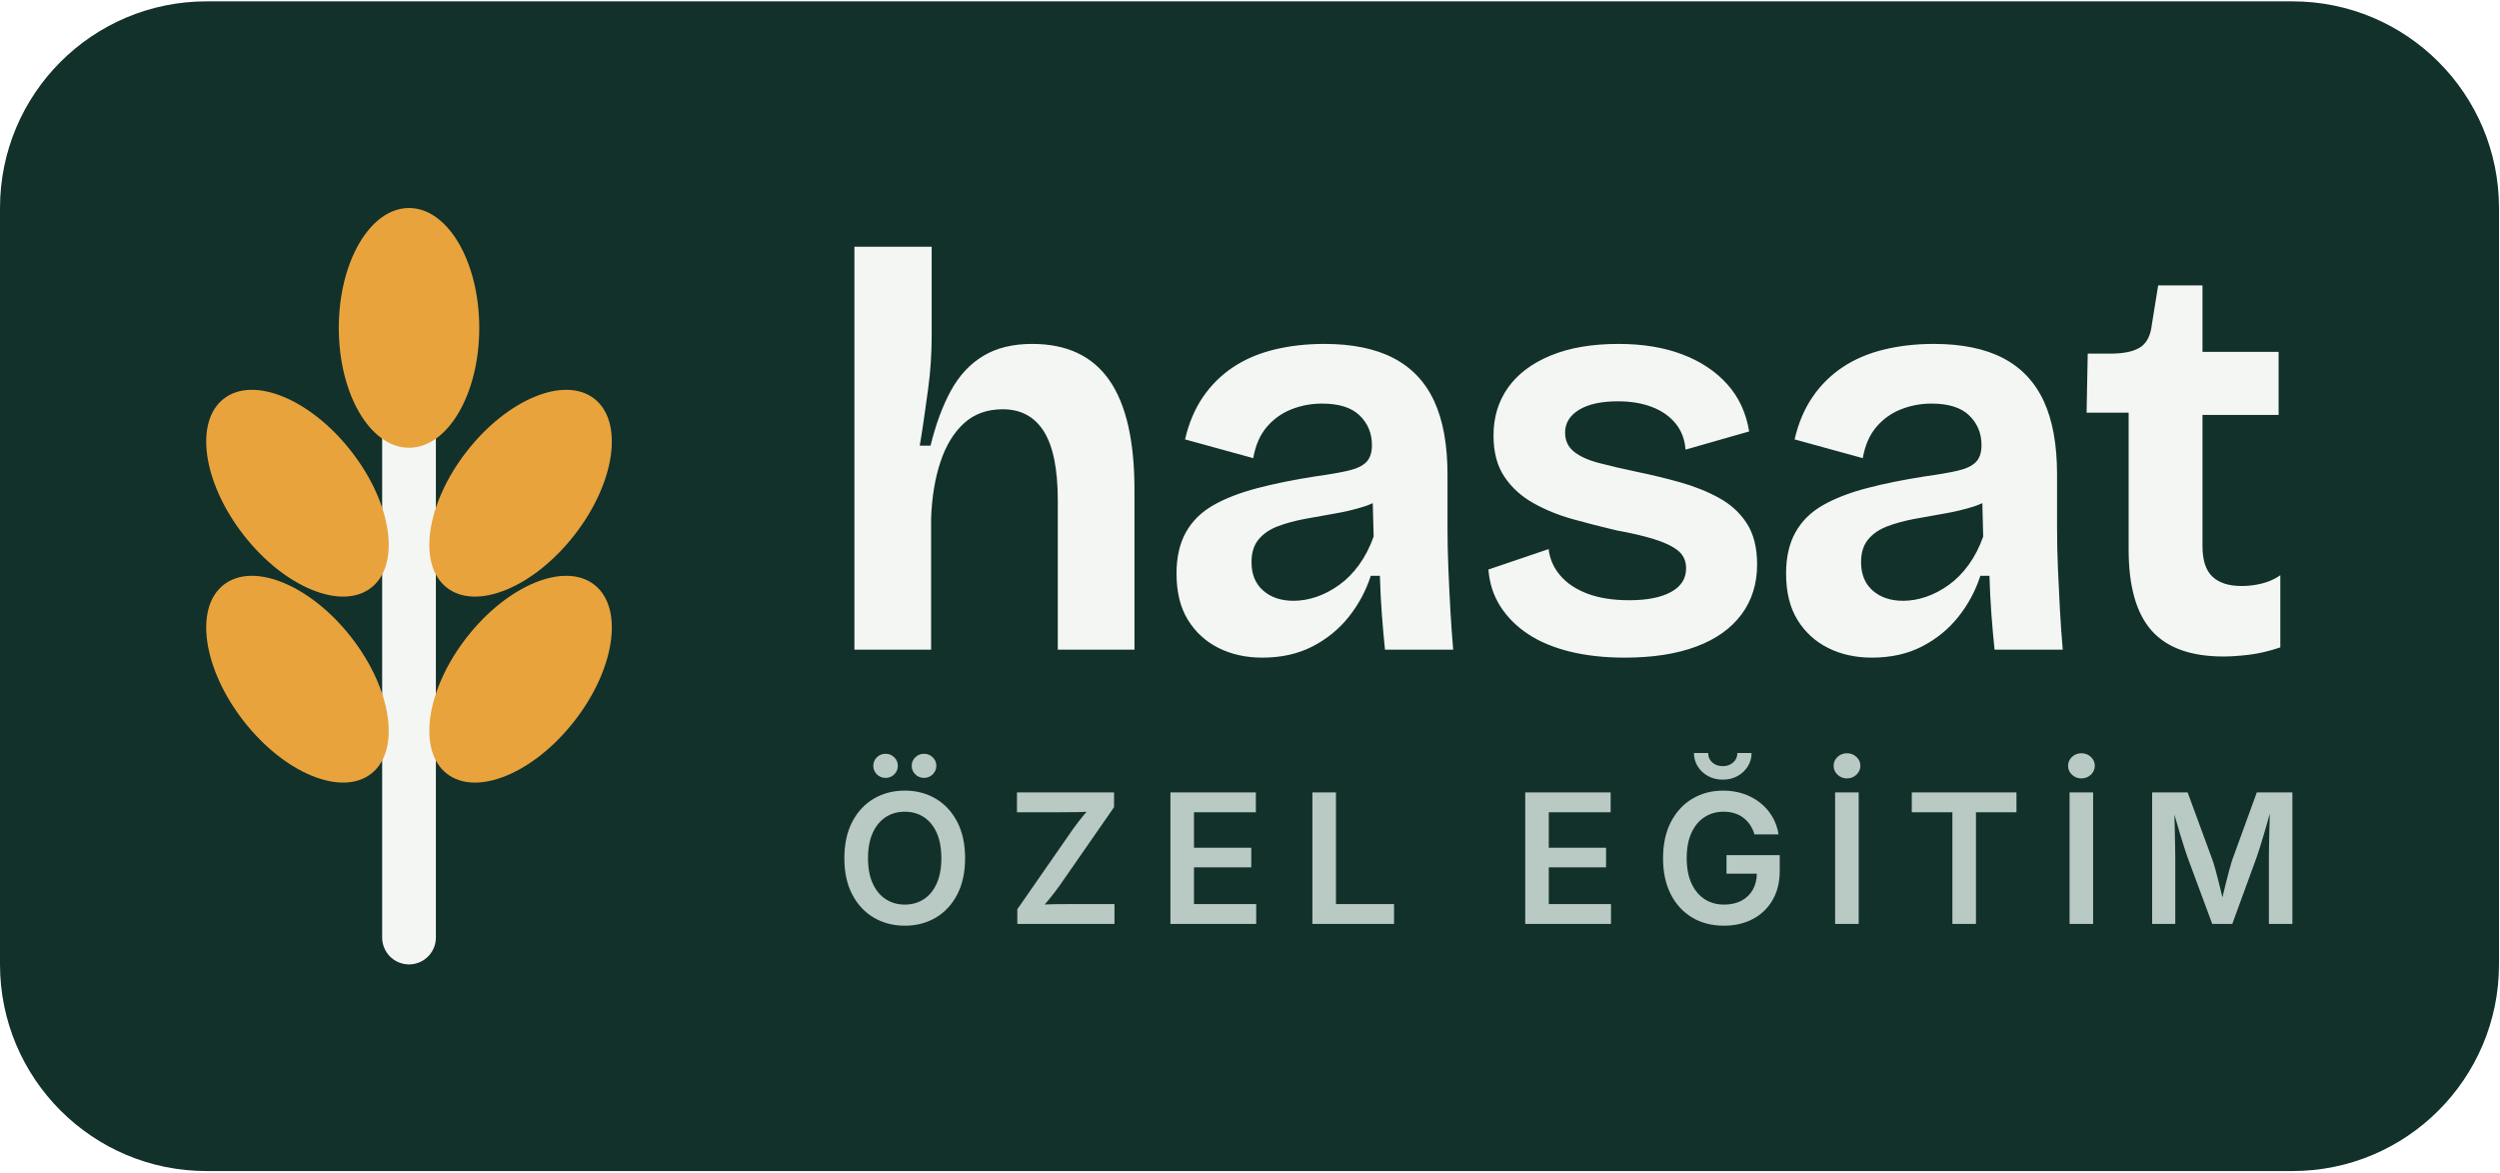
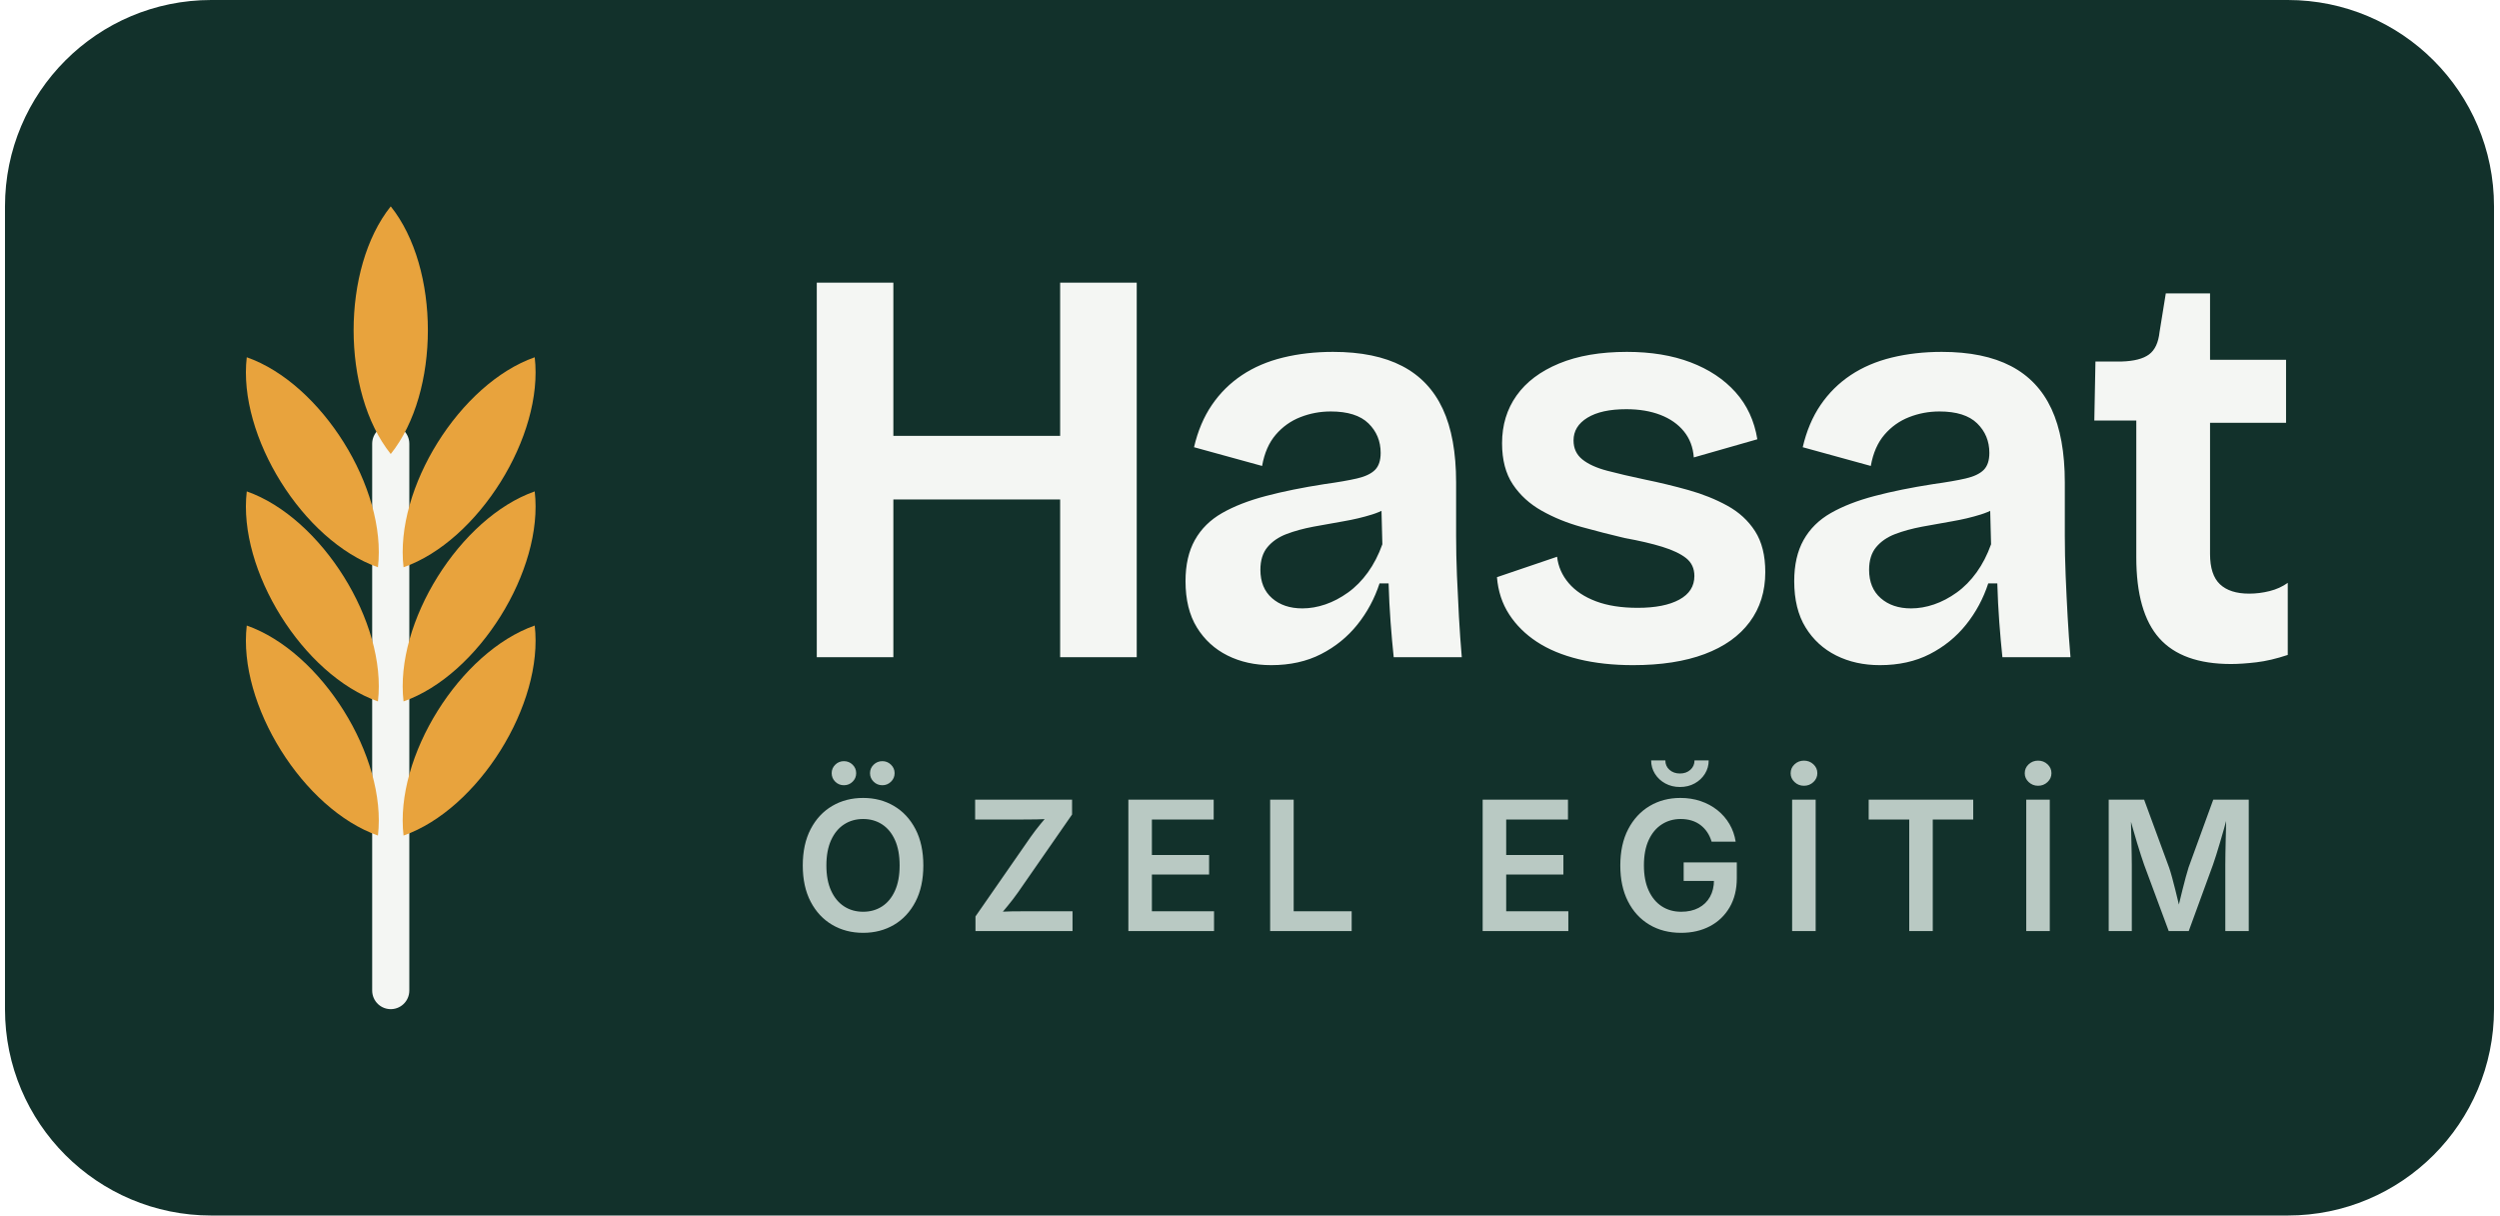
- <svg xmlns="http://www.w3.org/2000/svg" viewBox="0 0 290.33 135.84" width="290" height="136" role="img" aria-label="Hasat Özel Eğitim">
-   <rect width="290.33" height="135.84" rx="24" fill="#12312B" />
+ <svg xmlns="http://www.w3.org/2000/svg" viewBox="0 0 289.58 141.36" width="290" height="141" role="img" aria-label="Hasat Özel Eğitim">
+   <rect width="289.58" height="141.36" rx="24" fill="#12312B" />
  <g transform="translate(24 24)">
-     <g transform="translate(-24.48 -6.48) scale(2.4)">
-       <path d="M20 38 V13" fill="none" stroke="#F4F6F3" stroke-width="2.6" stroke-linecap="round" />
-       <ellipse cx="20" cy="8.5" rx="3.4" ry="5.8" fill="#E8A33D" />
-       <ellipse cx="14.6" cy="16.5" rx="3.3" ry="5.8" transform="rotate(-38 14.6 16.5)" fill="#E8A33D" />
-       <ellipse cx="25.4" cy="16.5" rx="3.3" ry="5.8" transform="rotate(38 25.4 16.5)" fill="#E8A33D" />
-       <ellipse cx="14.6" cy="25.5" rx="3.3" ry="5.8" transform="rotate(-38 14.6 25.5)" fill="#E8A33D" />
-       <ellipse cx="25.4" cy="25.5" rx="3.3" ry="5.8" transform="rotate(38 25.4 25.5)" fill="#E8A33D" />
+     <g transform="translate(-27.12 -1.2) scale(2.4)">
+       <path d="M20 38.5 V12" fill="none" stroke="#F4F6F3" stroke-width="1.8" stroke-linecap="round" />
+       <path transform="translate(20 6.5) rotate(0)" d="M0 -6 C 2.4 -3, 2.4 3, 0 6 C -2.4 3, -2.4 -3, 0 -6 Z" fill="#E8A33D" />
+       <path transform="translate(16.2 12.9) rotate(-32)" d="M0 -6 C 2.4 -3, 2.4 3, 0 6 C -2.4 3, -2.4 -3, 0 -6 Z" fill="#E8A33D" />
+       <path transform="translate(23.8 12.9) rotate(32)" d="M0 -6 C 2.4 -3, 2.4 3, 0 6 C -2.4 3, -2.4 -3, 0 -6 Z" fill="#E8A33D" />
+       <path transform="translate(16.2 19.4) rotate(-32)" d="M0 -6 C 2.4 -3, 2.4 3, 0 6 C -2.4 3, -2.4 -3, 0 -6 Z" fill="#E8A33D" />
+       <path transform="translate(23.8 19.4) rotate(32)" d="M0 -6 C 2.4 -3, 2.4 3, 0 6 C -2.4 3, -2.4 -3, 0 -6 Z" fill="#E8A33D" />
+       <path transform="translate(16.2 25.9) rotate(-32)" d="M0 -6 C 2.4 -3, 2.4 3, 0 6 C -2.4 3, -2.4 -3, 0 -6 Z" fill="#E8A33D" />
+       <path transform="translate(23.8 25.9) rotate(32)" d="M0 -6 C 2.4 -3, 2.4 3, 0 6 C -2.4 3, -2.4 -3, 0 -6 Z" fill="#E8A33D" />
    </g>
-     <path transform="translate(0 51.29)" fill="#F4F6F3" d="M75.264 0.0V-20.922V-46.794H84.24V-36.366Q84.24 -34.98 84.141 -33.396Q84.042 -31.812 83.811 -30.162Q83.58 -28.512 83.349 -26.862Q83.118 -25.212 82.854 -23.694H84.108Q85.032 -27.456 86.484 -30.096Q87.936 -32.736 90.246 -34.122Q92.556 -35.508 95.922 -35.508Q101.928 -35.508 104.865 -31.317Q107.802 -27.126 107.802 -18.546V0.0H98.892V-17.358Q98.892 -22.77 97.275 -25.344Q95.658 -27.918 92.49 -27.918Q89.784 -27.918 88.002 -26.301Q86.22 -24.684 85.263 -21.813Q84.306 -18.942 84.174 -15.246V0.0ZM122.652 0.924Q119.814 0.924 117.57 -0.198Q115.326 -1.32 114.006 -3.465Q112.686 -5.61 112.686 -8.844Q112.686 -11.682 113.775 -13.629Q114.864 -15.576 116.943 -16.764Q119.022 -17.952 122.025 -18.744Q125.028 -19.536 128.856 -20.13Q131.232 -20.46 132.651 -20.79Q134.07 -21.12 134.73 -21.78Q135.39 -22.44 135.39 -23.76Q135.39 -25.806 133.971 -27.192Q132.552 -28.578 129.582 -28.578Q127.734 -28.578 126.051 -27.918Q124.368 -27.258 123.18 -25.872Q121.992 -24.486 121.596 -22.242L113.676 -24.42Q114.336 -27.258 115.755 -29.337Q117.174 -31.416 119.253 -32.802Q121.332 -34.188 124.038 -34.848Q126.744 -35.508 129.846 -35.508Q134.73 -35.508 137.898 -33.858Q141.066 -32.208 142.617 -28.875Q144.168 -25.542 144.168 -20.328V-14.124Q144.168 -11.88 144.267 -9.471Q144.366 -7.062 144.498 -4.686Q144.63 -2.31 144.828 0.0H136.908Q136.71 -1.848 136.545 -4.059Q136.38 -6.27 136.314 -8.58H135.258Q134.4 -5.94 132.684 -3.795Q130.968 -1.65 128.46 -0.363Q125.952 0.924 122.652 0.924ZM126.282 -5.676Q127.602 -5.676 128.955 -6.138Q130.308 -6.6 131.595 -7.524Q132.882 -8.448 133.905 -9.867Q134.928 -11.286 135.588 -13.134L135.456 -18.216L137.04 -18.018Q135.984 -17.094 134.4 -16.599Q132.816 -16.104 131.067 -15.807Q129.318 -15.51 127.569 -15.18Q125.82 -14.85 124.434 -14.322Q123.048 -13.794 122.223 -12.804Q121.398 -11.814 121.398 -10.164Q121.398 -8.052 122.751 -6.864Q124.104 -5.676 126.282 -5.676ZM164.76 0.924Q161.262 0.924 158.424 0.231Q155.586 -0.462 153.573 -1.782Q151.56 -3.102 150.339 -4.983Q149.118 -6.864 148.92 -9.306L155.916 -11.682Q156.114 -9.966 157.269 -8.613Q158.424 -7.26 160.437 -6.501Q162.45 -5.742 165.288 -5.742Q168.39 -5.742 170.139 -6.699Q171.888 -7.656 171.888 -9.438Q171.888 -10.758 170.931 -11.517Q169.974 -12.276 168.159 -12.837Q166.344 -13.398 163.77 -13.86Q161.262 -14.454 158.754 -15.147Q156.246 -15.84 154.134 -17.028Q152.022 -18.216 150.768 -20.097Q149.514 -21.978 149.514 -24.882Q149.514 -28.05 151.197 -30.426Q152.88 -32.802 156.147 -34.155Q159.414 -35.508 164.034 -35.508Q168.258 -35.508 171.459 -34.287Q174.66 -33.066 176.673 -30.822Q178.686 -28.578 179.214 -25.344L171.822 -23.232Q171.69 -25.014 170.667 -26.268Q169.644 -27.522 167.928 -28.182Q166.212 -28.842 163.968 -28.842Q161.064 -28.842 159.447 -27.852Q157.83 -26.862 157.83 -25.212Q157.83 -23.826 158.853 -23.001Q159.876 -22.176 161.757 -21.681Q163.638 -21.186 166.146 -20.658Q168.72 -20.13 171.195 -19.437Q173.67 -18.744 175.716 -17.622Q177.762 -16.5 178.95 -14.652Q180.138 -12.804 180.138 -9.9Q180.138 -6.534 178.323 -4.092Q176.508 -1.65 173.076 -0.363Q169.644 0.924 164.76 0.924ZM193.47 0.924Q190.632 0.924 188.388 -0.198Q186.144 -1.32 184.824 -3.465Q183.504 -5.61 183.504 -8.844Q183.504 -11.682 184.593 -13.629Q185.682 -15.576 187.761 -16.764Q189.84 -17.952 192.843 -18.744Q195.846 -19.536 199.674 -20.13Q202.05 -20.46 203.469 -20.79Q204.888 -21.12 205.548 -21.78Q206.208 -22.44 206.208 -23.76Q206.208 -25.806 204.789 -27.192Q203.37 -28.578 200.4 -28.578Q198.552 -28.578 196.869 -27.918Q195.186 -27.258 193.998 -25.872Q192.81 -24.486 192.414 -22.242L184.494 -24.42Q185.154 -27.258 186.573 -29.337Q187.992 -31.416 190.071 -32.802Q192.15 -34.188 194.856 -34.848Q197.562 -35.508 200.664 -35.508Q205.548 -35.508 208.716 -33.858Q211.884 -32.208 213.435 -28.875Q214.986 -25.542 214.986 -20.328V-14.124Q214.986 -11.88 215.085 -9.471Q215.184 -7.062 215.316 -4.686Q215.448 -2.31 215.646 0.0H207.726Q207.528 -1.848 207.363 -4.059Q207.198 -6.27 207.132 -8.58H206.076Q205.218 -5.94 203.502 -3.795Q201.786 -1.65 199.278 -0.363Q196.77 0.924 193.47 0.924ZM197.1 -5.676Q198.42 -5.676 199.773 -6.138Q201.126 -6.6 202.413 -7.524Q203.7 -8.448 204.723 -9.867Q205.746 -11.286 206.406 -13.134L206.274 -18.216L207.858 -18.018Q206.802 -17.094 205.218 -16.599Q203.634 -16.104 201.885 -15.807Q200.136 -15.51 198.387 -15.18Q196.638 -14.85 195.252 -14.322Q193.866 -13.794 193.041 -12.804Q192.216 -11.814 192.216 -10.164Q192.216 -8.052 193.569 -6.864Q194.922 -5.676 197.1 -5.676ZM234.324 0.792Q228.648 0.792 225.975 -2.211Q223.302 -5.214 223.302 -11.616V-27.522H218.418L218.55 -34.386H221.586Q223.764 -34.452 224.787 -35.211Q225.81 -35.97 226.008 -37.818L226.734 -42.306H231.882V-34.584H240.726V-27.258H231.882V-12.012Q231.882 -9.57 233.037 -8.481Q234.192 -7.392 236.436 -7.392Q237.624 -7.392 238.812 -7.689Q240 -7.986 240.924 -8.646V-0.264Q238.944 0.396 237.261 0.594Q235.578 0.792 234.324 0.792Z" />
-     <path transform="translate(0 83.14)" fill="#B9C9C3" d="M81.12 0.205Q79.11 0.205 77.521 -0.728Q75.932 -1.661 75.014 -3.415Q74.096 -5.168 74.096 -7.629Q74.096 -10.1 75.014 -11.859Q75.932 -13.617 77.521 -14.55Q79.11 -15.483 81.12 -15.483Q83.12 -15.483 84.704 -14.55Q86.288 -13.617 87.206 -11.859Q88.123 -10.1 88.123 -7.629Q88.123 -5.168 87.206 -3.409Q86.288 -1.651 84.704 -0.723Q83.12 0.205 81.12 0.205ZM81.12 -2.246Q82.361 -2.246 83.32 -2.866Q84.278 -3.486 84.822 -4.691Q85.365 -5.896 85.365 -7.629Q85.365 -9.382 84.822 -10.587Q84.278 -11.792 83.32 -12.412Q82.361 -13.033 81.12 -13.033Q79.869 -13.033 78.905 -12.407Q77.941 -11.782 77.393 -10.577Q76.844 -9.372 76.844 -7.629Q76.844 -5.896 77.393 -4.696Q77.941 -3.497 78.905 -2.871Q79.869 -2.246 81.12 -2.246ZM83.355 -16.96Q82.761 -16.96 82.34 -17.37Q81.92 -17.78 81.92 -18.365Q81.92 -18.939 82.34 -19.349Q82.761 -19.759 83.355 -19.759Q83.94 -19.759 84.36 -19.349Q84.781 -18.939 84.781 -18.365Q84.781 -17.78 84.36 -17.37Q83.94 -16.96 83.355 -16.96ZM78.885 -16.96Q78.29 -16.96 77.875 -17.37Q77.459 -17.78 77.459 -18.365Q77.459 -18.939 77.875 -19.349Q78.29 -19.759 78.885 -19.759Q79.479 -19.759 79.895 -19.349Q80.31 -18.939 80.31 -18.365Q80.31 -17.78 79.895 -17.37Q79.479 -16.96 78.885 -16.96ZM94.19 0.0V-1.702L100.599 -10.931Q101.132 -11.689 101.763 -12.458Q102.393 -13.228 103.039 -13.976L103.265 -13.094Q102.27 -13.002 101.265 -12.987Q100.26 -12.971 99.256 -12.971H94.149V-15.278H105.428V-13.556L99.132 -4.491Q98.569 -3.691 97.907 -2.892Q97.246 -2.092 96.579 -1.302L96.354 -2.184Q97.389 -2.276 98.415 -2.292Q99.44 -2.307 100.466 -2.307H105.48V0.0ZM111.977 0.0V-15.278H121.903V-12.971H114.715V-8.849H121.37V-6.573H114.715V-2.307H121.944V0.0ZM128.472 0.0V-15.278H131.21V-2.307H137.957V0.0ZM153.197 0.0V-15.278H163.123V-12.971H155.935V-8.849H162.589V-6.573H155.935V-2.307H163.164V0.0ZM176.285 0.205Q174.173 0.205 172.583 -0.749Q170.994 -1.702 170.102 -3.456Q169.21 -5.209 169.21 -7.619Q169.21 -10.09 170.127 -11.848Q171.045 -13.607 172.624 -14.545Q174.203 -15.483 176.203 -15.483Q177.464 -15.483 178.556 -15.114Q179.648 -14.745 180.504 -14.063Q181.361 -13.381 181.909 -12.448Q182.458 -11.515 182.632 -10.397H179.833Q179.648 -11.013 179.325 -11.495Q179.002 -11.977 178.546 -12.325Q178.09 -12.674 177.51 -12.853Q176.931 -13.033 176.234 -13.033Q175.003 -13.033 174.034 -12.407Q173.065 -11.782 172.512 -10.582Q171.958 -9.382 171.958 -7.639Q171.958 -5.917 172.512 -4.712Q173.065 -3.507 174.039 -2.876Q175.013 -2.246 176.295 -2.246Q177.464 -2.246 178.32 -2.697Q179.177 -3.148 179.643 -3.979Q180.11 -4.809 180.11 -5.937L180.735 -5.834H176.582V-7.988H182.765V-6.152Q182.765 -4.194 181.93 -2.763Q181.094 -1.333 179.633 -0.564Q178.172 0.205 176.285 0.205ZM176.152 -16.755Q175.208 -16.755 174.449 -17.165Q173.691 -17.575 173.245 -18.283Q172.799 -18.99 172.799 -19.852H174.449Q174.449 -19.185 174.931 -18.754Q175.413 -18.324 176.152 -18.324Q176.88 -18.324 177.362 -18.754Q177.844 -19.185 177.844 -19.852H179.494Q179.494 -18.99 179.053 -18.288Q178.613 -17.585 177.859 -17.17Q177.105 -16.755 176.152 -16.755ZM191.939 -15.278V0.0H189.201V-15.278ZM190.575 -16.898Q189.939 -16.898 189.483 -17.329Q189.027 -17.76 189.027 -18.354Q189.027 -18.97 189.483 -19.395Q189.939 -19.821 190.575 -19.821Q191.221 -19.821 191.677 -19.395Q192.134 -18.97 192.134 -18.365Q192.134 -17.76 191.677 -17.329Q191.221 -16.898 190.575 -16.898ZM198.108 -12.971V-15.278H210.269V-12.971H205.563V0.0H202.825V-12.971ZM219.176 -15.278V0.0H216.438V-15.278ZM217.812 -16.898Q217.177 -16.898 216.72 -17.329Q216.264 -17.76 216.264 -18.354Q216.264 -18.97 216.72 -19.395Q217.177 -19.821 217.812 -19.821Q218.458 -19.821 218.915 -19.395Q219.371 -18.97 219.371 -18.365Q219.371 -17.76 218.915 -17.329Q218.458 -16.898 217.812 -16.898ZM226.032 0.0V-15.278H230.154L233.056 -7.393Q233.21 -6.952 233.4 -6.26Q233.59 -5.568 233.789 -4.768Q233.989 -3.968 234.169 -3.204Q234.348 -2.44 234.471 -1.856H233.918Q234.041 -2.43 234.22 -3.184Q234.4 -3.938 234.6 -4.742Q234.799 -5.547 234.989 -6.245Q235.179 -6.942 235.322 -7.393L238.194 -15.278H242.326V0.0H239.598V-7.711Q239.598 -8.203 239.609 -8.9Q239.619 -9.598 239.639 -10.397Q239.66 -11.197 239.68 -12.012Q239.701 -12.828 239.701 -13.566H239.896Q239.691 -12.756 239.45 -11.91Q239.209 -11.064 238.973 -10.269Q238.737 -9.475 238.527 -8.808Q238.317 -8.142 238.163 -7.711L235.343 0.0H233.015L230.154 -7.711Q230.001 -8.142 229.79 -8.793Q229.58 -9.444 229.339 -10.233Q229.098 -11.023 228.857 -11.879Q228.616 -12.735 228.381 -13.566H228.606Q228.616 -12.879 228.637 -12.074Q228.657 -11.269 228.673 -10.459Q228.688 -9.649 228.704 -8.936Q228.719 -8.224 228.719 -7.711V0.0Z" />
+     <path transform="translate(0 52.43)" fill="#F4F6F3" d="M98.76 0.0V-43.56H107.67V0.0ZM70.446 0.0V-43.56H79.356V0.0ZM75.792 -18.348V-25.74H102.456V-18.348ZM123.312 0.924Q120.474 0.924 118.23 -0.198Q115.986 -1.32 114.666 -3.465Q113.346 -5.61 113.346 -8.844Q113.346 -11.682 114.435 -13.629Q115.524 -15.576 117.603 -16.764Q119.682 -17.952 122.685 -18.744Q125.688 -19.536 129.516 -20.13Q131.892 -20.46 133.311 -20.79Q134.73 -21.12 135.39 -21.78Q136.05 -22.44 136.05 -23.76Q136.05 -25.806 134.631 -27.192Q133.212 -28.578 130.242 -28.578Q128.394 -28.578 126.711 -27.918Q125.028 -27.258 123.84 -25.872Q122.652 -24.486 122.256 -22.242L114.336 -24.42Q114.996 -27.258 116.415 -29.337Q117.834 -31.416 119.913 -32.802Q121.992 -34.188 124.698 -34.848Q127.404 -35.508 130.506 -35.508Q135.39 -35.508 138.558 -33.858Q141.726 -32.208 143.277 -28.875Q144.828 -25.542 144.828 -20.328V-14.124Q144.828 -11.88 144.927 -9.471Q145.026 -7.062 145.158 -4.686Q145.29 -2.31 145.488 0.0H137.568Q137.37 -1.848 137.205 -4.059Q137.04 -6.27 136.974 -8.58H135.918Q135.06 -5.94 133.344 -3.795Q131.628 -1.65 129.12 -0.363Q126.612 0.924 123.312 0.924ZM126.942 -5.676Q128.262 -5.676 129.615 -6.138Q130.968 -6.6 132.255 -7.524Q133.542 -8.448 134.565 -9.867Q135.588 -11.286 136.248 -13.134L136.116 -18.216L137.7 -18.018Q136.644 -17.094 135.06 -16.599Q133.476 -16.104 131.727 -15.807Q129.978 -15.51 128.229 -15.18Q126.48 -14.85 125.094 -14.322Q123.708 -13.794 122.883 -12.804Q122.058 -11.814 122.058 -10.164Q122.058 -8.052 123.411 -6.864Q124.764 -5.676 126.942 -5.676ZM165.42 0.924Q161.922 0.924 159.084 0.231Q156.246 -0.462 154.233 -1.782Q152.22 -3.102 150.999 -4.983Q149.778 -6.864 149.58 -9.306L156.576 -11.682Q156.774 -9.966 157.929 -8.613Q159.084 -7.26 161.097 -6.501Q163.11 -5.742 165.948 -5.742Q169.05 -5.742 170.799 -6.699Q172.548 -7.656 172.548 -9.438Q172.548 -10.758 171.591 -11.517Q170.634 -12.276 168.819 -12.837Q167.004 -13.398 164.43 -13.86Q161.922 -14.454 159.414 -15.147Q156.906 -15.84 154.794 -17.028Q152.682 -18.216 151.428 -20.097Q150.174 -21.978 150.174 -24.882Q150.174 -28.05 151.857 -30.426Q153.54 -32.802 156.807 -34.155Q160.074 -35.508 164.694 -35.508Q168.918 -35.508 172.119 -34.287Q175.32 -33.066 177.333 -30.822Q179.346 -28.578 179.874 -25.344L172.482 -23.232Q172.35 -25.014 171.327 -26.268Q170.304 -27.522 168.588 -28.182Q166.872 -28.842 164.628 -28.842Q161.724 -28.842 160.107 -27.852Q158.49 -26.862 158.49 -25.212Q158.49 -23.826 159.513 -23.001Q160.536 -22.176 162.417 -21.681Q164.298 -21.186 166.806 -20.658Q169.38 -20.13 171.855 -19.437Q174.33 -18.744 176.376 -17.622Q178.422 -16.5 179.61 -14.652Q180.798 -12.804 180.798 -9.9Q180.798 -6.534 178.983 -4.092Q177.168 -1.65 173.736 -0.363Q170.304 0.924 165.42 0.924ZM194.13 0.924Q191.292 0.924 189.048 -0.198Q186.804 -1.32 185.484 -3.465Q184.164 -5.61 184.164 -8.844Q184.164 -11.682 185.253 -13.629Q186.342 -15.576 188.421 -16.764Q190.5 -17.952 193.503 -18.744Q196.506 -19.536 200.334 -20.13Q202.71 -20.46 204.129 -20.79Q205.548 -21.12 206.208 -21.78Q206.868 -22.44 206.868 -23.76Q206.868 -25.806 205.449 -27.192Q204.03 -28.578 201.06 -28.578Q199.212 -28.578 197.529 -27.918Q195.846 -27.258 194.658 -25.872Q193.47 -24.486 193.074 -22.242L185.154 -24.42Q185.814 -27.258 187.233 -29.337Q188.652 -31.416 190.731 -32.802Q192.81 -34.188 195.516 -34.848Q198.222 -35.508 201.324 -35.508Q206.208 -35.508 209.376 -33.858Q212.544 -32.208 214.095 -28.875Q215.646 -25.542 215.646 -20.328V-14.124Q215.646 -11.88 215.745 -9.471Q215.844 -7.062 215.976 -4.686Q216.108 -2.31 216.306 0.0H208.386Q208.188 -1.848 208.023 -4.059Q207.858 -6.27 207.792 -8.58H206.736Q205.878 -5.94 204.162 -3.795Q202.446 -1.65 199.938 -0.363Q197.43 0.924 194.13 0.924ZM197.76 -5.676Q199.08 -5.676 200.433 -6.138Q201.786 -6.6 203.073 -7.524Q204.36 -8.448 205.383 -9.867Q206.406 -11.286 207.066 -13.134L206.934 -18.216L208.518 -18.018Q207.462 -17.094 205.878 -16.599Q204.294 -16.104 202.545 -15.807Q200.796 -15.51 199.047 -15.18Q197.298 -14.85 195.912 -14.322Q194.526 -13.794 193.701 -12.804Q192.876 -11.814 192.876 -10.164Q192.876 -8.052 194.229 -6.864Q195.582 -5.676 197.76 -5.676ZM234.984 0.792Q229.308 0.792 226.635 -2.211Q223.962 -5.214 223.962 -11.616V-27.522H219.078L219.21 -34.386H222.246Q224.424 -34.452 225.447 -35.211Q226.47 -35.97 226.668 -37.818L227.394 -42.306H232.542V-34.584H241.386V-27.258H232.542V-12.012Q232.542 -9.57 233.697 -8.481Q234.852 -7.392 237.096 -7.392Q238.284 -7.392 239.472 -7.689Q240.66 -7.986 241.584 -8.646V-0.264Q239.604 0.396 237.921 0.594Q236.238 0.792 234.984 0.792Z" />
+     <path transform="translate(0 84.28)" fill="#B9C9C3" d="M75.84 0.205Q73.83 0.205 72.241 -0.728Q70.652 -1.661 69.734 -3.415Q68.816 -5.168 68.816 -7.629Q68.816 -10.1 69.734 -11.859Q70.652 -13.617 72.241 -14.55Q73.83 -15.483 75.84 -15.483Q77.84 -15.483 79.424 -14.55Q81.008 -13.617 81.926 -11.859Q82.843 -10.1 82.843 -7.629Q82.843 -5.168 81.926 -3.409Q81.008 -1.651 79.424 -0.723Q77.84 0.205 75.84 0.205ZM75.84 -2.246Q77.081 -2.246 78.04 -2.866Q78.998 -3.486 79.542 -4.691Q80.085 -5.896 80.085 -7.629Q80.085 -9.382 79.542 -10.587Q78.998 -11.792 78.04 -12.412Q77.081 -13.033 75.84 -13.033Q74.589 -13.033 73.625 -12.407Q72.661 -11.782 72.113 -10.577Q71.564 -9.372 71.564 -7.629Q71.564 -5.896 72.113 -4.696Q72.661 -3.497 73.625 -2.871Q74.589 -2.246 75.84 -2.246ZM78.075 -16.96Q77.481 -16.96 77.06 -17.37Q76.64 -17.78 76.64 -18.365Q76.64 -18.939 77.06 -19.349Q77.481 -19.759 78.075 -19.759Q78.66 -19.759 79.08 -19.349Q79.501 -18.939 79.501 -18.365Q79.501 -17.78 79.08 -17.37Q78.66 -16.96 78.075 -16.96ZM73.605 -16.96Q73.01 -16.96 72.595 -17.37Q72.179 -17.78 72.179 -18.365Q72.179 -18.939 72.595 -19.349Q73.01 -19.759 73.605 -19.759Q74.199 -19.759 74.615 -19.349Q75.03 -18.939 75.03 -18.365Q75.03 -17.78 74.615 -17.37Q74.199 -16.96 73.605 -16.96ZM88.91 0.0V-1.702L95.319 -10.931Q95.852 -11.689 96.483 -12.458Q97.113 -13.228 97.759 -13.976L97.985 -13.094Q96.99 -13.002 95.985 -12.987Q94.98 -12.971 93.976 -12.971H88.869V-15.278H100.148V-13.556L93.852 -4.491Q93.289 -3.691 92.627 -2.892Q91.966 -2.092 91.299 -1.302L91.074 -2.184Q92.109 -2.276 93.135 -2.292Q94.16 -2.307 95.186 -2.307H100.2V0.0ZM106.697 0.0V-15.278H116.623V-12.971H109.435V-8.849H116.09V-6.573H109.435V-2.307H116.664V0.0ZM123.192 0.0V-15.278H125.93V-2.307H132.677V0.0ZM147.917 0.0V-15.278H157.843V-12.971H150.655V-8.849H157.309V-6.573H150.655V-2.307H157.884V0.0ZM171.005 0.205Q168.893 0.205 167.303 -0.749Q165.714 -1.702 164.822 -3.456Q163.93 -5.209 163.93 -7.619Q163.93 -10.09 164.847 -11.848Q165.765 -13.607 167.344 -14.545Q168.923 -15.483 170.923 -15.483Q172.184 -15.483 173.276 -15.114Q174.368 -14.745 175.224 -14.063Q176.081 -13.381 176.629 -12.448Q177.178 -11.515 177.352 -10.397H174.553Q174.368 -11.013 174.045 -11.495Q173.722 -11.977 173.266 -12.325Q172.81 -12.674 172.23 -12.853Q171.651 -13.033 170.954 -13.033Q169.723 -13.033 168.754 -12.407Q167.785 -11.782 167.232 -10.582Q166.678 -9.382 166.678 -7.639Q166.678 -5.917 167.232 -4.712Q167.785 -3.507 168.759 -2.876Q169.733 -2.246 171.015 -2.246Q172.184 -2.246 173.04 -2.697Q173.897 -3.148 174.363 -3.979Q174.83 -4.809 174.83 -5.937L175.455 -5.834H171.302V-7.988H177.485V-6.152Q177.485 -4.194 176.65 -2.763Q175.814 -1.333 174.353 -0.564Q172.892 0.205 171.005 0.205ZM170.872 -16.755Q169.928 -16.755 169.169 -17.165Q168.411 -17.575 167.965 -18.283Q167.519 -18.99 167.519 -19.852H169.169Q169.169 -19.185 169.651 -18.754Q170.133 -18.324 170.872 -18.324Q171.6 -18.324 172.082 -18.754Q172.564 -19.185 172.564 -19.852H174.214Q174.214 -18.99 173.773 -18.288Q173.333 -17.585 172.579 -17.17Q171.825 -16.755 170.872 -16.755ZM186.659 -15.278V0.0H183.921V-15.278ZM185.295 -16.898Q184.659 -16.898 184.203 -17.329Q183.747 -17.76 183.747 -18.354Q183.747 -18.97 184.203 -19.395Q184.659 -19.821 185.295 -19.821Q185.941 -19.821 186.397 -19.395Q186.854 -18.97 186.854 -18.365Q186.854 -17.76 186.397 -17.329Q185.941 -16.898 185.295 -16.898ZM192.828 -12.971V-15.278H204.989V-12.971H200.283V0.0H197.545V-12.971ZM213.896 -15.278V0.0H211.158V-15.278ZM212.532 -16.898Q211.897 -16.898 211.44 -17.329Q210.984 -17.76 210.984 -18.354Q210.984 -18.97 211.44 -19.395Q211.897 -19.821 212.532 -19.821Q213.178 -19.821 213.635 -19.395Q214.091 -18.97 214.091 -18.365Q214.091 -17.76 213.635 -17.329Q213.178 -16.898 212.532 -16.898ZM220.752 0.0V-15.278H224.874L227.776 -7.393Q227.93 -6.952 228.12 -6.26Q228.31 -5.568 228.509 -4.768Q228.709 -3.968 228.889 -3.204Q229.068 -2.44 229.191 -1.856H228.638Q228.761 -2.43 228.94 -3.184Q229.12 -3.938 229.32 -4.742Q229.519 -5.547 229.709 -6.245Q229.899 -6.942 230.042 -7.393L232.914 -15.278H237.046V0.0H234.318V-7.711Q234.318 -8.203 234.329 -8.9Q234.339 -9.598 234.359 -10.397Q234.38 -11.197 234.4 -12.012Q234.421 -12.828 234.421 -13.566H234.616Q234.411 -12.756 234.17 -11.91Q233.929 -11.064 233.693 -10.269Q233.457 -9.475 233.247 -8.808Q233.037 -8.142 232.883 -7.711L230.063 0.0H227.735L224.874 -7.711Q224.721 -8.142 224.51 -8.793Q224.3 -9.444 224.059 -10.233Q223.818 -11.023 223.577 -11.879Q223.336 -12.735 223.101 -13.566H223.326Q223.336 -12.879 223.357 -12.074Q223.377 -11.269 223.393 -10.459Q223.408 -9.649 223.424 -8.936Q223.439 -8.224 223.439 -7.711V0.0Z" />
  </g>
</svg>
